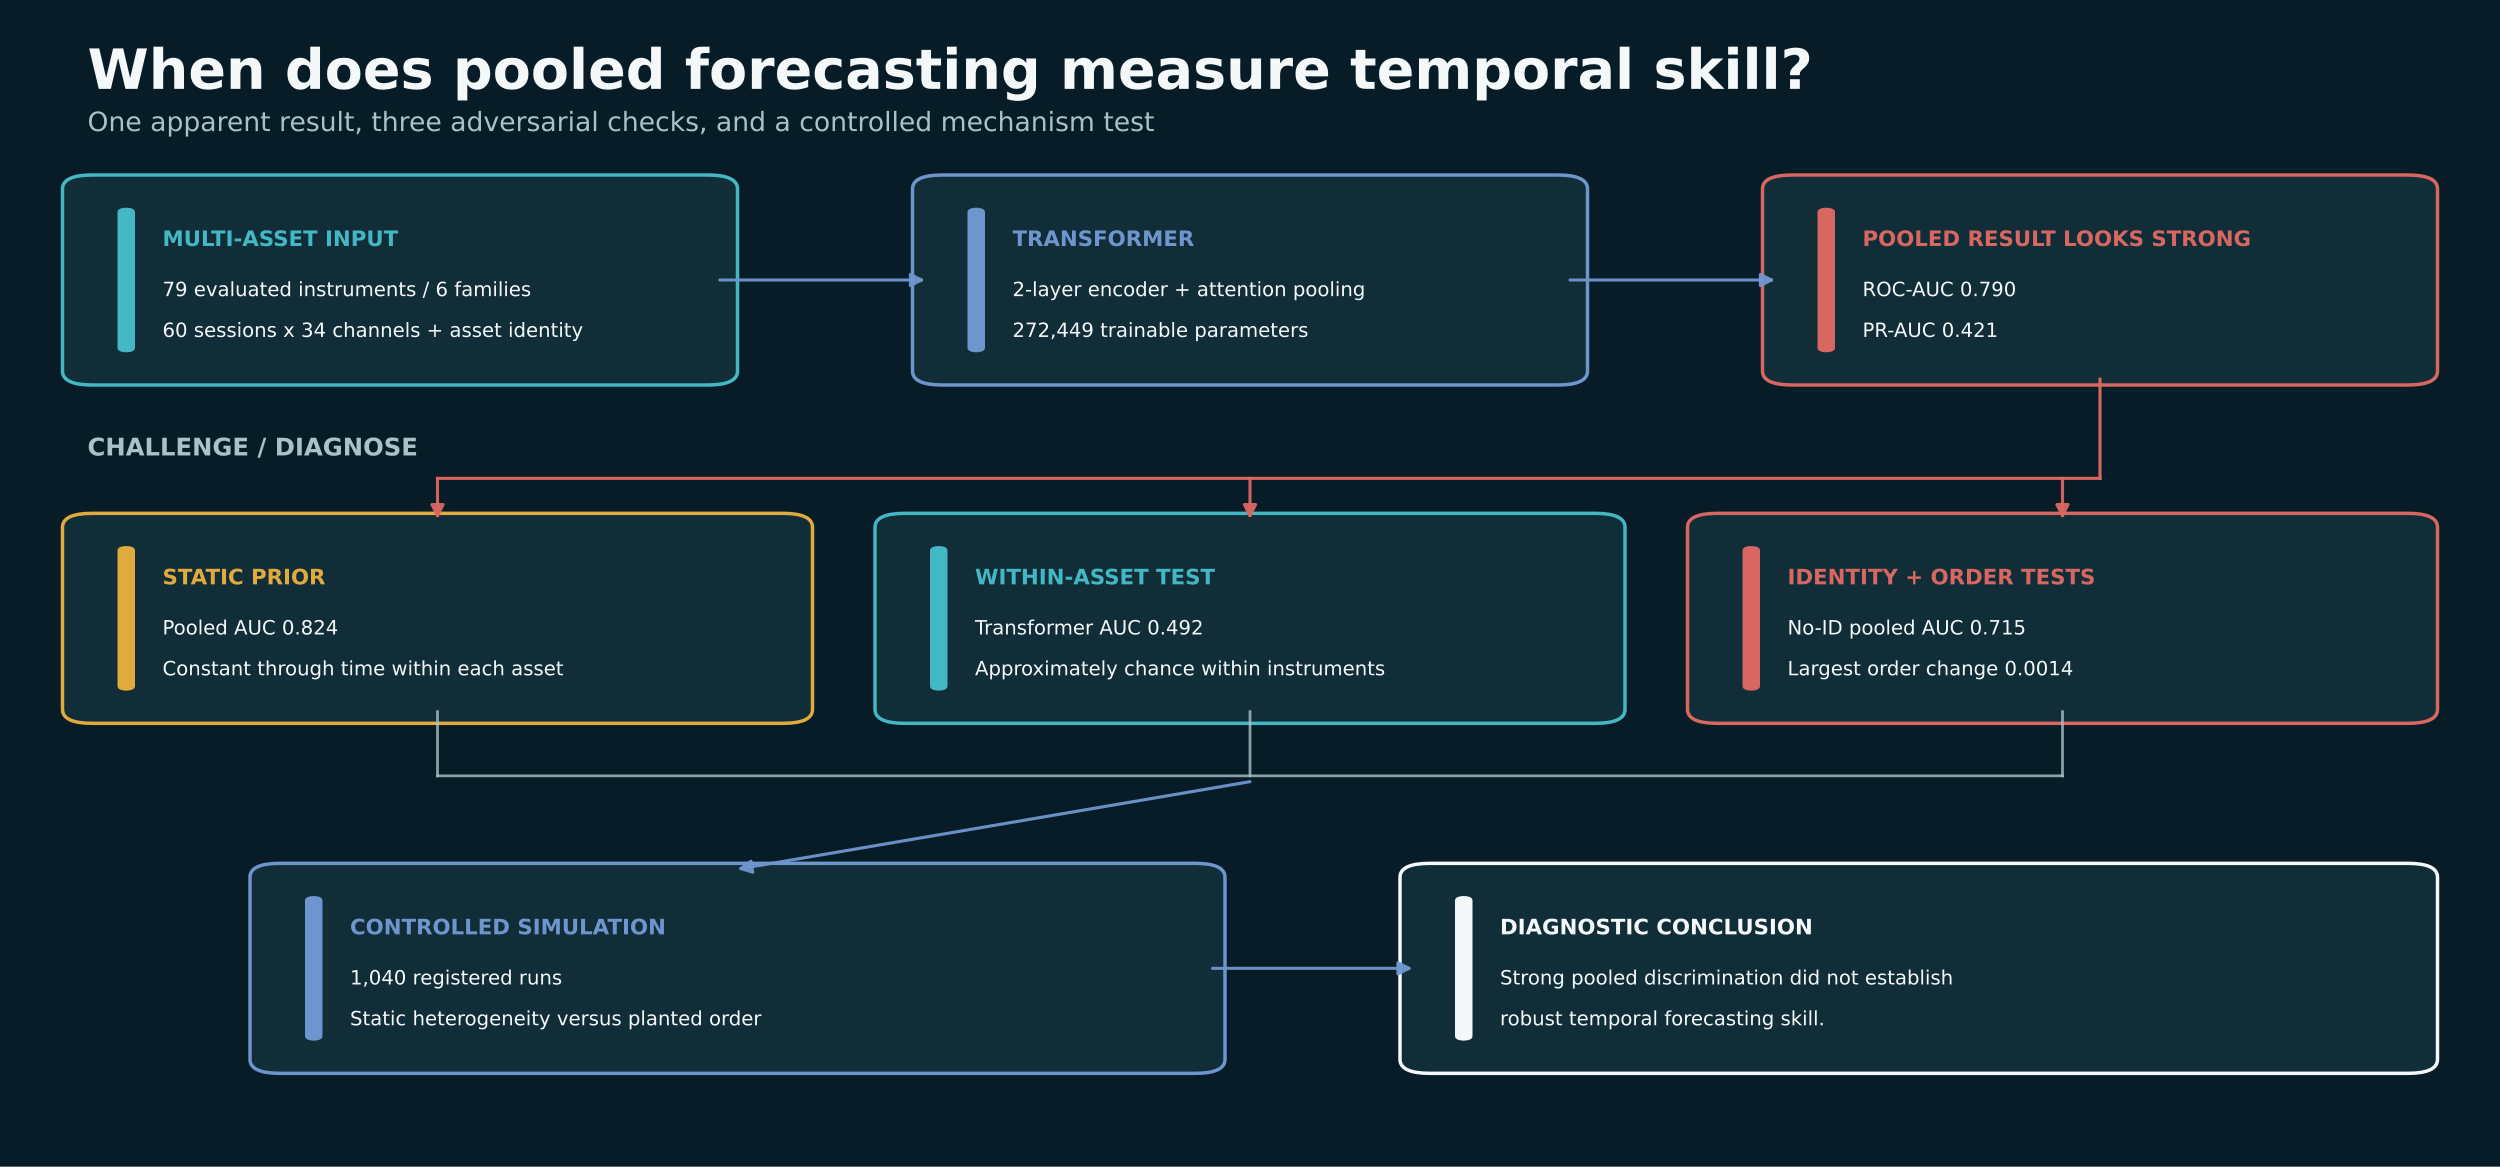
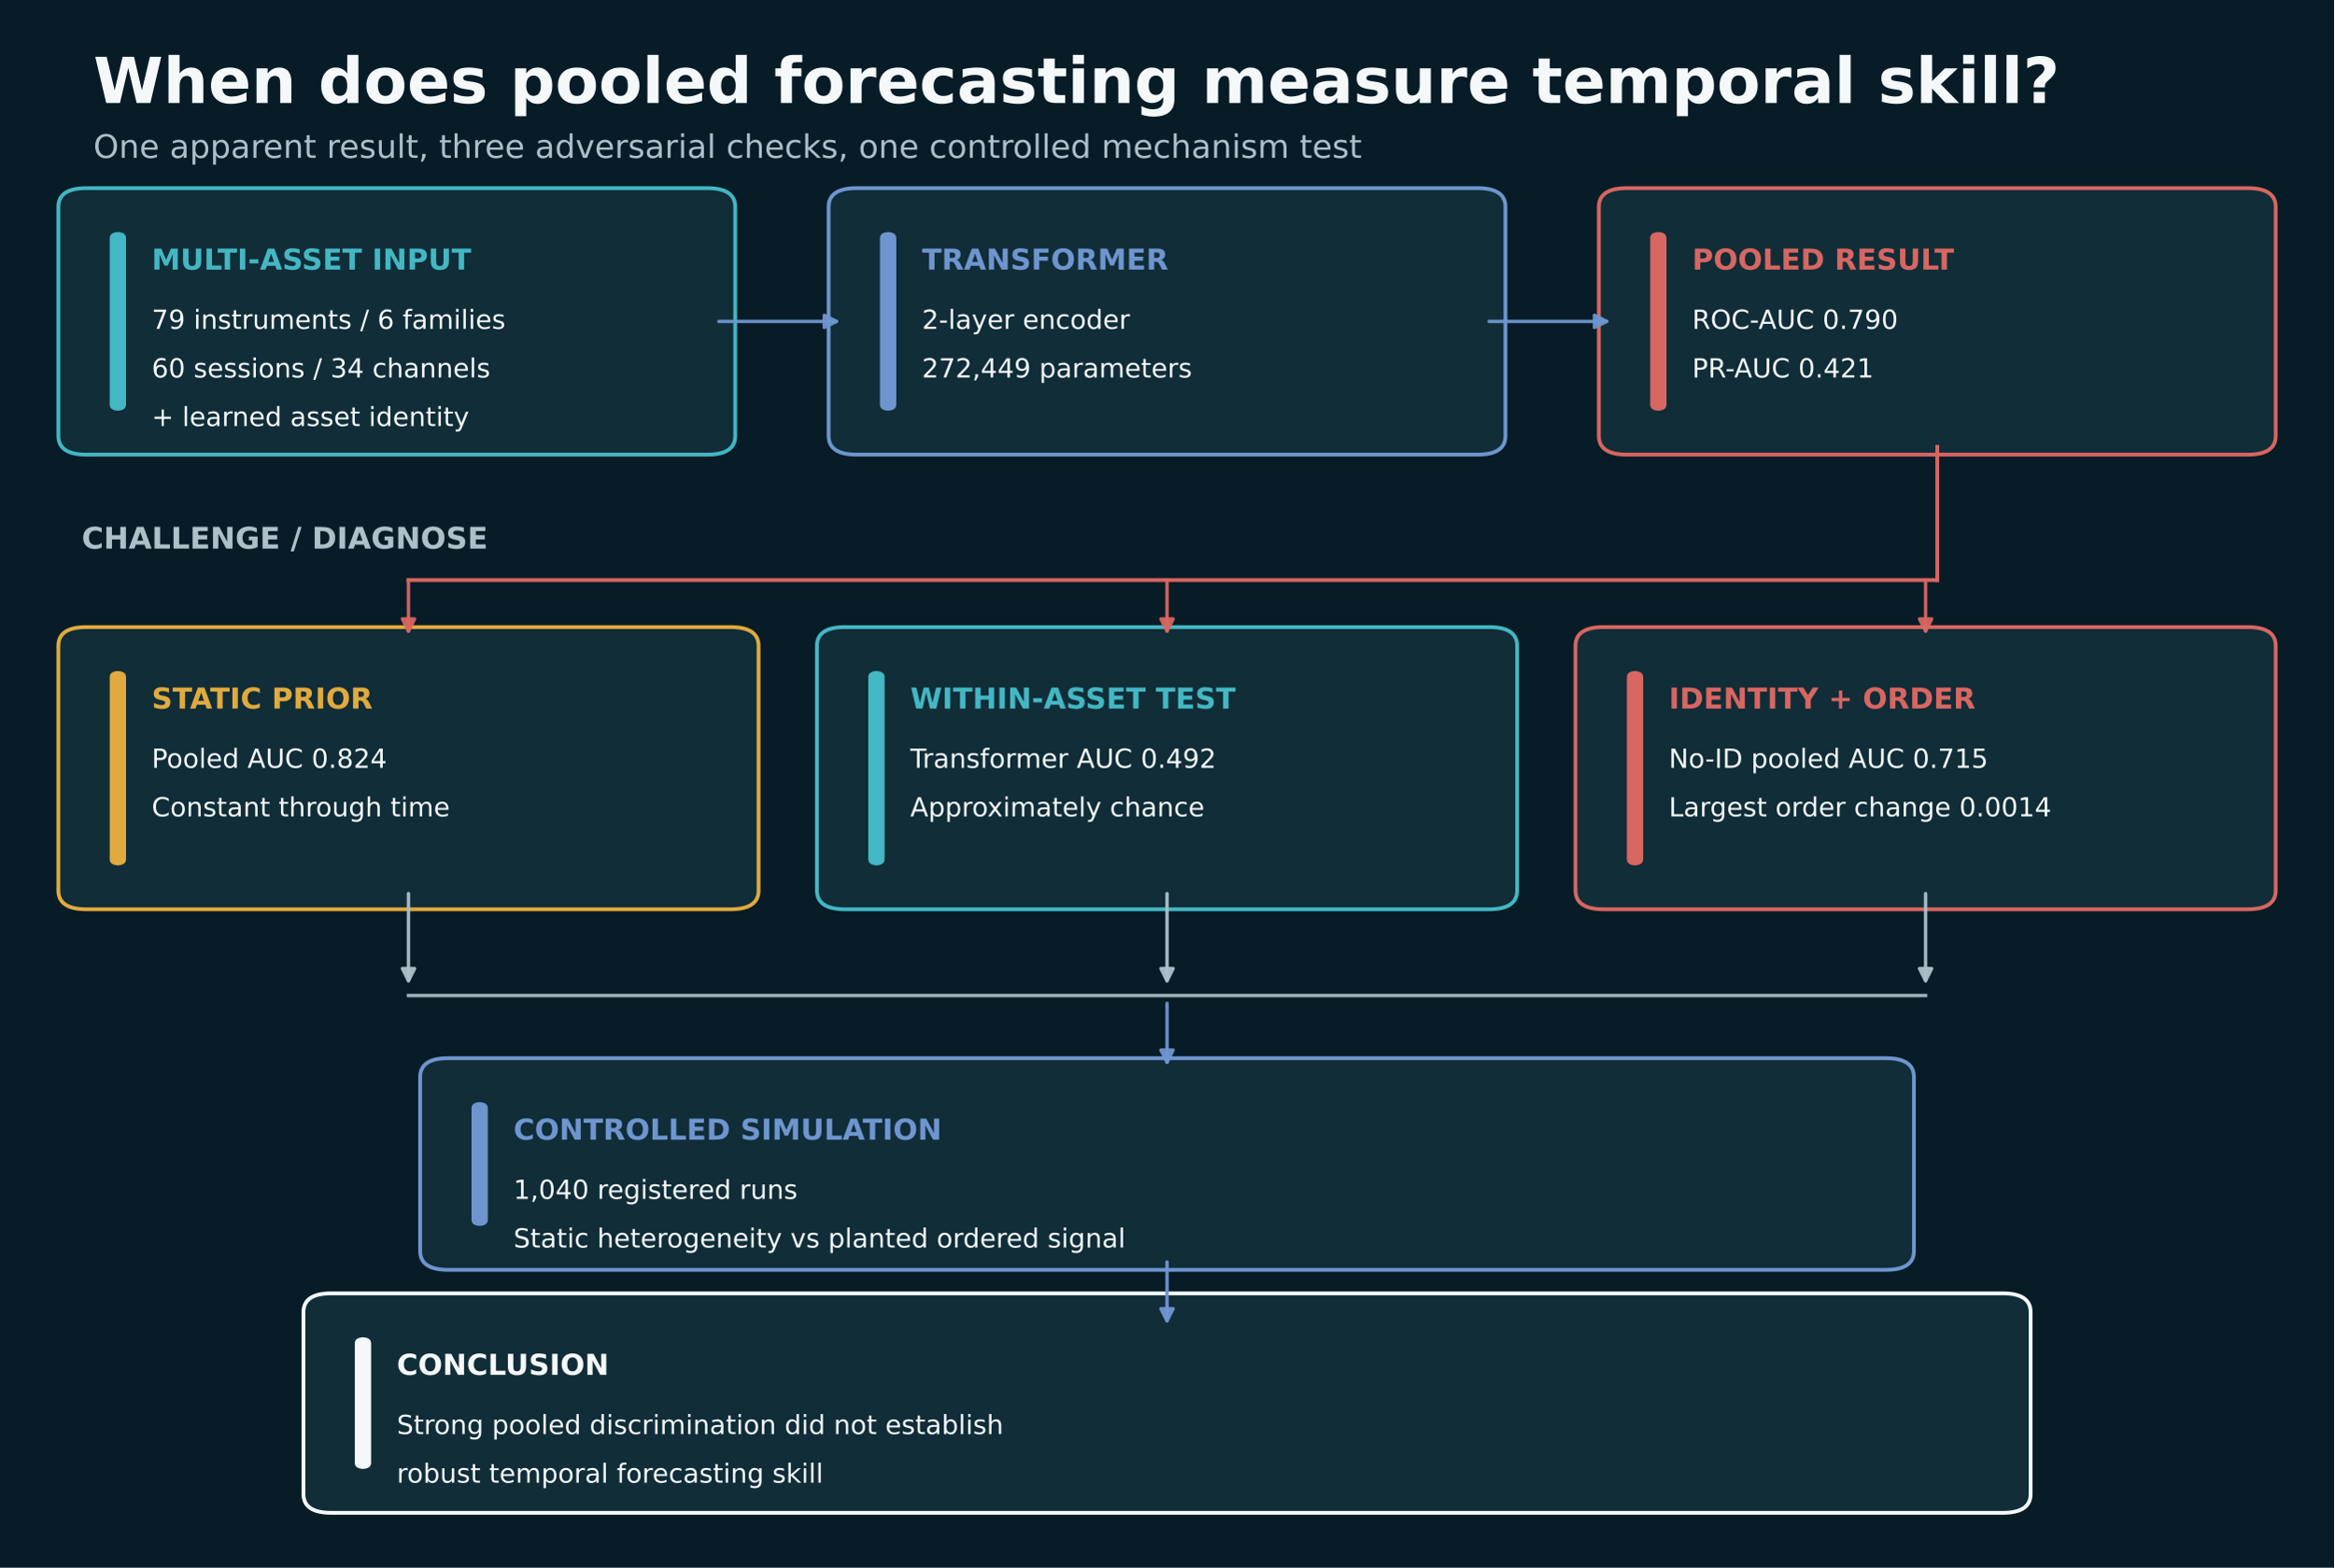
- <svg xmlns="http://www.w3.org/2000/svg" width="1080pt" height="504pt" viewBox="0 0 1080 504" version="1.1">
+ <svg xmlns="http://www.w3.org/2000/svg" width="921.6pt" height="619.2pt" viewBox="0 0 921.6 619.2" version="1.1">
  <defs>
    <style type="text/css">*{stroke-linejoin: round; stroke-linecap: butt}</style>
  </defs>
  <g id="figure_1">
    <g id="patch_1">
-       <path d="M 0 504 L 1080 504 L 1080 0 L 0 0 z " style="fill: #071c26" />
+       <path d="M 0 619.2 L 921.6 619.2 L 921.6 0 L 0 0 z " style="fill: #071c26" />
    </g>
    <g id="axes_1">
      <g id="patch_2">
-         <path d="M 39.96 166.32 L 305.64 166.32 Q 318.6 166.32 318.6 160.272 L 318.6 81.648 Q 318.6 75.6 305.64 75.6 L 39.96 75.6 Q 27 75.6 27 81.648 L 27 160.272 Q 27 166.32 39.96 166.32 z " clip-path="url(#pf1c93423e8)" style="fill: #102d38; stroke: #43b7c3; stroke-width: 1.5; stroke-linejoin: miter" />
+         <path d="M 34.099 179.568 L 279.245 179.568 Q 290.304 179.568 290.304 172.138 L 290.304 81.734 Q 290.304 74.304 279.245 74.304 L 34.099 74.304 Q 23.04 74.304 23.04 81.734 L 23.04 172.138 Q 23.04 179.568 34.099 179.568 z " clip-path="url(#p5faae8c235)" style="fill: #102d38; stroke: #43b7c3; stroke-width: 1.5; stroke-linejoin: miter" />
      </g>
      <g id="patch_3">
-         <path d="M 55.08 152.208 L 54 152.208 Q 58.32 152.208 58.32 150.192 L 58.32 91.728 Q 58.32 89.712 54 89.712 L 55.08 89.712 Q 50.76 89.712 50.76 91.728 L 50.76 150.192 Q 50.76 152.208 55.08 152.208 z " clip-path="url(#pf1c93423e8)" style="fill: #43b7c3" />
+         <path d="M 47.002 162.23 L 46.08 162.23 Q 49.766 162.23 49.766 159.754 L 49.766 94.118 Q 49.766 91.642 46.08 91.642 L 47.002 91.642 Q 43.315 91.642 43.315 94.118 L 43.315 159.754 Q 43.315 162.23 47.002 162.23 z " clip-path="url(#p5faae8c235)" style="fill: #43b7c3" />
      </g>
      <g id="patch_4">
-         <path d="M 407.16 166.32 L 672.84 166.32 Q 685.8 166.32 685.8 160.272 L 685.8 81.648 Q 685.8 75.6 672.84 75.6 L 407.16 75.6 Q 394.2 75.6 394.2 81.648 L 394.2 160.272 Q 394.2 166.32 407.16 166.32 z " clip-path="url(#pf1c93423e8)" style="fill: #102d38; stroke: #6e95ce; stroke-width: 1.5; stroke-linejoin: miter" />
+         <path d="M 338.227 179.568 L 583.373 179.568 Q 594.432 179.568 594.432 172.138 L 594.432 81.734 Q 594.432 74.304 583.373 74.304 L 338.227 74.304 Q 327.168 74.304 327.168 81.734 L 327.168 172.138 Q 327.168 179.568 338.227 179.568 z " clip-path="url(#p5faae8c235)" style="fill: #102d38; stroke: #6e95ce; stroke-width: 1.5; stroke-linejoin: miter" />
      </g>
      <g id="patch_5">
-         <path d="M 422.28 152.208 L 421.2 152.208 Q 425.52 152.208 425.52 150.192 L 425.52 91.728 Q 425.52 89.712 421.2 89.712 L 422.28 89.712 Q 417.96 89.712 417.96 91.728 L 417.96 150.192 Q 417.96 152.208 422.28 152.208 z " clip-path="url(#pf1c93423e8)" style="fill: #6e95ce" />
+         <path d="M 351.13 162.23 L 350.208 162.23 Q 353.894 162.23 353.894 159.754 L 353.894 94.118 Q 353.894 91.642 350.208 91.642 L 351.13 91.642 Q 347.443 91.642 347.443 94.118 L 347.443 159.754 Q 347.443 162.23 351.13 162.23 z " clip-path="url(#p5faae8c235)" style="fill: #6e95ce" />
      </g>
      <g id="patch_6">
-         <path d="M 774.36 166.32 L 1040.04 166.32 Q 1053 166.32 1053 160.272 L 1053 81.648 Q 1053 75.6 1040.04 75.6 L 774.36 75.6 Q 761.4 75.6 761.4 81.648 L 761.4 160.272 Q 761.4 166.32 774.36 166.32 z " clip-path="url(#pf1c93423e8)" style="fill: #102d38; stroke: #d86661; stroke-width: 1.5; stroke-linejoin: miter" />
+         <path d="M 642.355 179.568 L 887.501 179.568 Q 898.56 179.568 898.56 172.138 L 898.56 81.734 Q 898.56 74.304 887.501 74.304 L 642.355 74.304 Q 631.296 74.304 631.296 81.734 L 631.296 172.138 Q 631.296 179.568 642.355 179.568 z " clip-path="url(#p5faae8c235)" style="fill: #102d38; stroke: #d86661; stroke-width: 1.5; stroke-linejoin: miter" />
      </g>
      <g id="patch_7">
-         <path d="M 789.48 152.208 L 788.4 152.208 Q 792.72 152.208 792.72 150.192 L 792.72 91.728 Q 792.72 89.712 788.4 89.712 L 789.48 89.712 Q 785.16 89.712 785.16 91.728 L 785.16 150.192 Q 785.16 152.208 789.48 152.208 z " clip-path="url(#pf1c93423e8)" style="fill: #d86661" />
+         <path d="M 655.258 162.23 L 654.336 162.23 Q 658.022 162.23 658.022 159.754 L 658.022 94.118 Q 658.022 91.642 654.336 91.642 L 655.258 91.642 Q 651.571 91.642 651.571 94.118 L 651.571 159.754 Q 651.571 162.23 655.258 162.23 z " clip-path="url(#p5faae8c235)" style="fill: #d86661" />
      </g>
      <g id="patch_8">
-         <path d="M 311.04 120.96 Q 355.32 120.96 398.091 120.96 " clip-path="url(#pf1c93423e8)" style="fill: none; opacity: 0.95; stroke: #6e95ce; stroke-width: 1.35; stroke-linecap: round" />
-         <path d="M 393.291 118.56 L 398.091 120.96 L 393.291 123.36 z " clip-path="url(#pf1c93423e8)" style="fill: #6e95ce; opacity: 0.95; stroke: #6e95ce; stroke-width: 1.35; stroke-linecap: round" />
+         <path d="M 283.853 126.936 Q 307.814 126.936 330.267 126.936 " clip-path="url(#p5faae8c235)" style="fill: none; opacity: 0.95; stroke: #6e95ce; stroke-width: 1.35; stroke-linecap: round" />
+         <path d="M 325.467 124.536 L 330.267 126.936 L 325.467 129.336 z " clip-path="url(#p5faae8c235)" style="fill: #6e95ce; opacity: 0.95; stroke: #6e95ce; stroke-width: 1.35; stroke-linecap: round" />
      </g>
      <g id="patch_9">
-         <path d="M 678.24 120.96 Q 722.52 120.96 765.291 120.96 " clip-path="url(#pf1c93423e8)" style="fill: none; opacity: 0.95; stroke: #6e95ce; stroke-width: 1.35; stroke-linecap: round" />
-         <path d="M 760.491 118.56 L 765.291 120.96 L 760.491 123.36 z " clip-path="url(#pf1c93423e8)" style="fill: #6e95ce; opacity: 0.95; stroke: #6e95ce; stroke-width: 1.35; stroke-linecap: round" />
+         <path d="M 587.981 126.936 Q 611.942 126.936 634.395 126.936 " clip-path="url(#p5faae8c235)" style="fill: none; opacity: 0.95; stroke: #6e95ce; stroke-width: 1.35; stroke-linecap: round" />
+         <path d="M 629.595 124.536 L 634.395 126.936 L 629.595 129.336 z " clip-path="url(#p5faae8c235)" style="fill: #6e95ce; opacity: 0.95; stroke: #6e95ce; stroke-width: 1.35; stroke-linecap: round" />
      </g>
      <g id="patch_10">
-         <path d="M 39.96 312.48 L 338.04 312.48 Q 351 312.48 351 306.432 L 351 227.808 Q 351 221.76 338.04 221.76 L 39.96 221.76 Q 27 221.76 27 227.808 L 27 306.432 Q 27 312.48 39.96 312.48 z " clip-path="url(#pf1c93423e8)" style="fill: #102d38; stroke: #e0aa3e; stroke-width: 1.5; stroke-linejoin: miter" />
+         <path d="M 34.099 359.136 L 288.461 359.136 Q 299.52 359.136 299.52 351.706 L 299.52 255.11 Q 299.52 247.68 288.461 247.68 L 34.099 247.68 Q 23.04 247.68 23.04 255.11 L 23.04 351.706 Q 23.04 359.136 34.099 359.136 z " clip-path="url(#p5faae8c235)" style="fill: #102d38; stroke: #e0aa3e; stroke-width: 1.5; stroke-linejoin: miter" />
      </g>
      <g id="patch_11">
-         <path d="M 55.08 298.368 L 54 298.368 Q 58.32 298.368 58.32 296.352 L 58.32 237.888 Q 58.32 235.872 54 235.872 L 55.08 235.872 Q 50.76 235.872 50.76 237.888 L 50.76 296.352 Q 50.76 298.368 55.08 298.368 z " clip-path="url(#pf1c93423e8)" style="fill: #e0aa3e" />
+         <path d="M 47.002 341.798 L 46.08 341.798 Q 49.766 341.798 49.766 339.322 L 49.766 267.494 Q 49.766 265.018 46.08 265.018 L 47.002 265.018 Q 43.315 265.018 43.315 267.494 L 43.315 339.322 Q 43.315 341.798 47.002 341.798 z " clip-path="url(#p5faae8c235)" style="fill: #e0aa3e" />
      </g>
      <g id="patch_12">
-         <path d="M 390.96 312.48 L 689.04 312.48 Q 702 312.48 702 306.432 L 702 227.808 Q 702 221.76 689.04 221.76 L 390.96 221.76 Q 378 221.76 378 227.808 L 378 306.432 Q 378 312.48 390.96 312.48 z " clip-path="url(#pf1c93423e8)" style="fill: #102d38; stroke: #43b7c3; stroke-width: 1.5; stroke-linejoin: miter" />
+         <path d="M 333.619 359.136 L 587.981 359.136 Q 599.04 359.136 599.04 351.706 L 599.04 255.11 Q 599.04 247.68 587.981 247.68 L 333.619 247.68 Q 322.56 247.68 322.56 255.11 L 322.56 351.706 Q 322.56 359.136 333.619 359.136 z " clip-path="url(#p5faae8c235)" style="fill: #102d38; stroke: #43b7c3; stroke-width: 1.5; stroke-linejoin: miter" />
      </g>
      <g id="patch_13">
-         <path d="M 406.08 298.368 L 405 298.368 Q 409.32 298.368 409.32 296.352 L 409.32 237.888 Q 409.32 235.872 405 235.872 L 406.08 235.872 Q 401.76 235.872 401.76 237.888 L 401.76 296.352 Q 401.76 298.368 406.08 298.368 z " clip-path="url(#pf1c93423e8)" style="fill: #43b7c3" />
+         <path d="M 346.522 341.798 L 345.6 341.798 Q 349.286 341.798 349.286 339.322 L 349.286 267.494 Q 349.286 265.018 345.6 265.018 L 346.522 265.018 Q 342.835 265.018 342.835 267.494 L 342.835 339.322 Q 342.835 341.798 346.522 341.798 z " clip-path="url(#p5faae8c235)" style="fill: #43b7c3" />
      </g>
      <g id="patch_14">
-         <path d="M 741.96 312.48 L 1040.04 312.48 Q 1053 312.48 1053 306.432 L 1053 227.808 Q 1053 221.76 1040.04 221.76 L 741.96 221.76 Q 729 221.76 729 227.808 L 729 306.432 Q 729 312.48 741.96 312.48 z " clip-path="url(#pf1c93423e8)" style="fill: #102d38; stroke: #d86661; stroke-width: 1.5; stroke-linejoin: miter" />
+         <path d="M 633.139 359.136 L 887.501 359.136 Q 898.56 359.136 898.56 351.706 L 898.56 255.11 Q 898.56 247.68 887.501 247.68 L 633.139 247.68 Q 622.08 247.68 622.08 255.11 L 622.08 351.706 Q 622.08 359.136 633.139 359.136 z " clip-path="url(#p5faae8c235)" style="fill: #102d38; stroke: #d86661; stroke-width: 1.5; stroke-linejoin: miter" />
      </g>
      <g id="patch_15">
-         <path d="M 757.08 298.368 L 756 298.368 Q 760.32 298.368 760.32 296.352 L 760.32 237.888 Q 760.32 235.872 756 235.872 L 757.08 235.872 Q 752.76 235.872 752.76 237.888 L 752.76 296.352 Q 752.76 298.368 757.08 298.368 z " clip-path="url(#pf1c93423e8)" style="fill: #d86661" />
+         <path d="M 646.042 341.798 L 645.12 341.798 Q 648.806 341.798 648.806 339.322 L 648.806 267.494 Q 648.806 265.018 645.12 265.018 L 646.042 265.018 Q 642.355 265.018 642.355 267.494 L 642.355 339.322 Q 642.355 341.798 646.042 341.798 z " clip-path="url(#p5faae8c235)" style="fill: #d86661" />
      </g>
      <g id="patch_16">
-         <path d="M 189 206.64 Q 189 215.46 189 222.771 " clip-path="url(#pf1c93423e8)" style="fill: none; opacity: 0.95; stroke: #d86661; stroke-width: 1.35; stroke-linecap: round" />
-         <path d="M 191.4 217.971 L 189 222.771 L 186.6 217.971 z " clip-path="url(#pf1c93423e8)" style="fill: #d86661; opacity: 0.95; stroke: #d86661; stroke-width: 1.35; stroke-linecap: round" />
+         <path d="M 161.28 229.104 Q 161.28 239.94 161.28 249.267 " clip-path="url(#p5faae8c235)" style="fill: none; opacity: 0.95; stroke: #d86661; stroke-width: 1.35; stroke-linecap: round" />
+         <path d="M 163.68 244.467 L 161.28 249.267 L 158.88 244.467 z " clip-path="url(#p5faae8c235)" style="fill: #d86661; opacity: 0.95; stroke: #d86661; stroke-width: 1.35; stroke-linecap: round" />
      </g>
      <g id="patch_17">
-         <path d="M 540 206.64 Q 540 215.46 540 222.771 " clip-path="url(#pf1c93423e8)" style="fill: none; opacity: 0.95; stroke: #d86661; stroke-width: 1.35; stroke-linecap: round" />
-         <path d="M 542.4 217.971 L 540 222.771 L 537.6 217.971 z " clip-path="url(#pf1c93423e8)" style="fill: #d86661; opacity: 0.95; stroke: #d86661; stroke-width: 1.35; stroke-linecap: round" />
+         <path d="M 460.8 229.104 Q 460.8 239.94 460.8 249.267 " clip-path="url(#p5faae8c235)" style="fill: none; opacity: 0.95; stroke: #d86661; stroke-width: 1.35; stroke-linecap: round" />
+         <path d="M 463.2 244.467 L 460.8 249.267 L 458.4 244.467 z " clip-path="url(#p5faae8c235)" style="fill: #d86661; opacity: 0.95; stroke: #d86661; stroke-width: 1.35; stroke-linecap: round" />
      </g>
      <g id="patch_18">
-         <path d="M 891 206.64 Q 891 215.46 891 222.771 " clip-path="url(#pf1c93423e8)" style="fill: none; opacity: 0.95; stroke: #d86661; stroke-width: 1.35; stroke-linecap: round" />
-         <path d="M 893.4 217.971 L 891 222.771 L 888.6 217.971 z " clip-path="url(#pf1c93423e8)" style="fill: #d86661; opacity: 0.95; stroke: #d86661; stroke-width: 1.35; stroke-linecap: round" />
+         <path d="M 760.32 229.104 Q 760.32 239.94 760.32 249.267 " clip-path="url(#p5faae8c235)" style="fill: none; opacity: 0.95; stroke: #d86661; stroke-width: 1.35; stroke-linecap: round" />
+         <path d="M 762.72 244.467 L 760.32 249.267 L 757.92 244.467 z " clip-path="url(#p5faae8c235)" style="fill: #d86661; opacity: 0.95; stroke: #d86661; stroke-width: 1.35; stroke-linecap: round" />
      </g>
      <g id="patch_19">
-         <path d="M 120.96 463.68 L 516.24 463.68 Q 529.2 463.68 529.2 457.632 L 529.2 379.008 Q 529.2 372.96 516.24 372.96 L 120.96 372.96 Q 108 372.96 108 379.008 L 108 457.632 Q 108 463.68 120.96 463.68 z " clip-path="url(#pf1c93423e8)" style="fill: #102d38; stroke: #6e95ce; stroke-width: 1.5; stroke-linejoin: miter" />
+         <path d="M 161.28 352.944 Q 161.28 370.901 161.28 387.348 " clip-path="url(#p5faae8c235)" style="fill: none; opacity: 0.95; stroke: #abc0c7; stroke-width: 1.35; stroke-linecap: round" />
+         <path d="M 163.68 382.548 L 161.28 387.348 L 158.88 382.548 z " clip-path="url(#p5faae8c235)" style="fill: #abc0c7; opacity: 0.95; stroke: #abc0c7; stroke-width: 1.35; stroke-linecap: round" />
      </g>
      <g id="patch_20">
-         <path d="M 136.08 449.568 L 135 449.568 Q 139.32 449.568 139.32 447.552 L 139.32 389.088 Q 139.32 387.072 135 387.072 L 136.08 387.072 Q 131.76 387.072 131.76 389.088 L 131.76 447.552 Q 131.76 449.568 136.08 449.568 z " clip-path="url(#pf1c93423e8)" style="fill: #6e95ce" />
+         <path d="M 460.8 352.944 Q 460.8 370.901 460.8 387.348 " clip-path="url(#p5faae8c235)" style="fill: none; opacity: 0.95; stroke: #abc0c7; stroke-width: 1.35; stroke-linecap: round" />
+         <path d="M 463.2 382.548 L 460.8 387.348 L 458.4 382.548 z " clip-path="url(#p5faae8c235)" style="fill: #abc0c7; opacity: 0.95; stroke: #abc0c7; stroke-width: 1.35; stroke-linecap: round" />
      </g>
      <g id="patch_21">
-         <path d="M 617.76 463.68 L 1040.04 463.68 Q 1053 463.68 1053 457.632 L 1053 379.008 Q 1053 372.96 1040.04 372.96 L 617.76 372.96 Q 604.8 372.96 604.8 379.008 L 604.8 457.632 Q 604.8 463.68 617.76 463.68 z " clip-path="url(#pf1c93423e8)" style="fill: #102d38; stroke: #f4f8f9; stroke-width: 1.5; stroke-linejoin: miter" />
+         <path d="M 760.32 352.944 Q 760.32 370.901 760.32 387.348 " clip-path="url(#p5faae8c235)" style="fill: none; opacity: 0.95; stroke: #abc0c7; stroke-width: 1.35; stroke-linecap: round" />
+         <path d="M 762.72 382.548 L 760.32 387.348 L 757.92 382.548 z " clip-path="url(#p5faae8c235)" style="fill: #abc0c7; opacity: 0.95; stroke: #abc0c7; stroke-width: 1.35; stroke-linecap: round" />
      </g>
      <g id="patch_22">
-         <path d="M 632.88 449.568 L 631.8 449.568 Q 636.12 449.568 636.12 447.552 L 636.12 389.088 Q 636.12 387.072 631.8 387.072 L 632.88 387.072 Q 628.56 387.072 628.56 389.088 L 628.56 447.552 Q 628.56 449.568 632.88 449.568 z " clip-path="url(#pf1c93423e8)" style="fill: #f4f8f9" />
+         <path d="M 176.947 501.552 L 744.653 501.552 Q 755.712 501.552 755.712 494.122 L 755.712 425.39 Q 755.712 417.96 744.653 417.96 L 176.947 417.96 Q 165.888 417.96 165.888 425.39 L 165.888 494.122 Q 165.888 501.552 176.947 501.552 z " clip-path="url(#p5faae8c235)" style="fill: #102d38; stroke: #6e95ce; stroke-width: 1.5; stroke-linejoin: miter" />
      </g>
      <g id="patch_23">
-         <path d="M 540 337.68 Q 429.3 356.58 320.088 375.226 " clip-path="url(#pf1c93423e8)" style="fill: none; opacity: 0.95; stroke: #6e95ce; stroke-width: 1.35; stroke-linecap: round" />
-         <path d="M 325.223 376.784 L 320.088 375.226 L 324.415 372.052 z " clip-path="url(#pf1c93423e8)" style="fill: #6e95ce; opacity: 0.95; stroke: #6e95ce; stroke-width: 1.35; stroke-linecap: round" />
+         <path d="M 189.85 484.214 L 188.928 484.214 Q 192.614 484.214 192.614 481.738 L 192.614 437.774 Q 192.614 435.298 188.928 435.298 L 189.85 435.298 Q 186.163 435.298 186.163 437.774 L 186.163 481.738 Q 186.163 484.214 189.85 484.214 z " clip-path="url(#p5faae8c235)" style="fill: #6e95ce" />
      </g>
      <g id="patch_24">
-         <path d="M 523.8 418.32 Q 567 418.32 608.691 418.32 " clip-path="url(#pf1c93423e8)" style="fill: none; opacity: 0.95; stroke: #6e95ce; stroke-width: 1.35; stroke-linecap: round" />
-         <path d="M 603.891 415.92 L 608.691 418.32 L 603.891 420.72 z " clip-path="url(#pf1c93423e8)" style="fill: #6e95ce; opacity: 0.95; stroke: #6e95ce; stroke-width: 1.35; stroke-linecap: round" />
+         <path d="M 130.867 597.528 L 790.733 597.528 Q 801.792 597.528 801.792 590.098 L 801.792 518.27 Q 801.792 510.84 790.733 510.84 L 130.867 510.84 Q 119.808 510.84 119.808 518.27 L 119.808 590.098 Q 119.808 597.528 130.867 597.528 z " clip-path="url(#p5faae8c235)" style="fill: #102d38; stroke: #f4f8f9; stroke-width: 1.5; stroke-linejoin: miter" />
+       </g>
+       <g id="patch_25">
+         <path d="M 143.77 580.19 L 142.848 580.19 Q 146.534 580.19 146.534 577.714 L 146.534 530.654 Q 146.534 528.178 142.848 528.178 L 143.77 528.178 Q 140.083 528.178 140.083 530.654 L 140.083 577.714 Q 140.083 580.19 143.77 580.19 z " clip-path="url(#p5faae8c235)" style="fill: #f4f8f9" />
+       </g>
+       <g id="patch_26">
+         <path d="M 460.8 396.288 Q 460.8 408.672 460.8 419.547 " clip-path="url(#p5faae8c235)" style="fill: none; opacity: 0.95; stroke: #6e95ce; stroke-width: 1.35; stroke-linecap: round" />
+         <path d="M 463.2 414.747 L 460.8 419.547 L 458.4 414.747 z " clip-path="url(#p5faae8c235)" style="fill: #6e95ce; opacity: 0.95; stroke: #6e95ce; stroke-width: 1.35; stroke-linecap: round" />
+       </g>
+       <g id="patch_27">
+         <path d="M 460.8 498.456 Q 460.8 510.84 460.8 521.715 " clip-path="url(#p5faae8c235)" style="fill: none; opacity: 0.95; stroke: #6e95ce; stroke-width: 1.35; stroke-linecap: round" />
+         <path d="M 463.2 516.915 L 460.8 521.715 L 458.4 516.915 z " clip-path="url(#p5faae8c235)" style="fill: #6e95ce; opacity: 0.95; stroke: #6e95ce; stroke-width: 1.35; stroke-linecap: round" />
      </g>
      <g id="line2d_1">
-         <path d="M 907.2 163.8 L 907.2 206.64 " clip-path="url(#pf1c93423e8)" style="fill: none; stroke: #d86661; stroke-width: 1.35; stroke-linecap: square" />
+         <path d="M 764.928 176.472 L 764.928 229.104 " clip-path="url(#p5faae8c235)" style="fill: none; stroke: #d86661; stroke-width: 1.5; stroke-linecap: square" />
      </g>
      <g id="line2d_2">
-         <path d="M 189 206.64 L 907.2 206.64 " clip-path="url(#pf1c93423e8)" style="fill: none; stroke: #d86661; stroke-width: 1.35; stroke-linecap: square" />
+         <path d="M 161.28 229.104 L 764.928 229.104 " clip-path="url(#p5faae8c235)" style="fill: none; stroke: #d86661; stroke-width: 1.5; stroke-linecap: square" />
      </g>
      <g id="line2d_3">
-         <path d="M 189 335.16 L 891 335.16 " clip-path="url(#pf1c93423e8)" style="fill: none; stroke: #abc0c7; stroke-opacity: 0.8; stroke-width: 1.2; stroke-linecap: square" />
-       </g>
-       <g id="line2d_4">
-         <path d="M 189 307.44 L 189 335.16 " clip-path="url(#pf1c93423e8)" style="fill: none; stroke: #abc0c7; stroke-opacity: 0.8; stroke-width: 1.2; stroke-linecap: square" />
-       </g>
-       <g id="line2d_5">
-         <path d="M 540 307.44 L 540 335.16 " clip-path="url(#pf1c93423e8)" style="fill: none; stroke: #abc0c7; stroke-opacity: 0.8; stroke-width: 1.2; stroke-linecap: square" />
-       </g>
-       <g id="line2d_6">
-         <path d="M 891 307.44 L 891 335.16 " clip-path="url(#pf1c93423e8)" style="fill: none; stroke: #abc0c7; stroke-opacity: 0.8; stroke-width: 1.2; stroke-linecap: square" />
+         <path d="M 161.28 393.192 L 760.32 393.192 " clip-path="url(#p5faae8c235)" style="fill: none; stroke: #abc0c7; stroke-opacity: 0.9; stroke-width: 1.35; stroke-linecap: square" />
      </g>
      <g id="text_1">
-         <text style="font-weight: 700; font-size: 24px; font-family: 'DejaVu Sans'; text-anchor: start; fill: #f4f8f9" x="37.8" y="38.396" transform="rotate(-0 37.8 38.39625)">When does pooled forecasting measure temporal skill?</text>
+         <text style="font-weight: 700; font-size: 25px; font-family: 'DejaVu Sans'; text-anchor: start; fill: #f4f8f9" x="36.864" y="40.668" transform="rotate(-0 36.864 40.66809)">When does pooled forecasting measure temporal skill?</text>
      </g>
      <g id="text_2">
-         <text style="font-size: 11.5px; font-family: 'DejaVu Sans'; text-anchor: start; fill: #abc0c7" x="37.8" y="56.618" transform="rotate(-0 37.8 56.6182)">One apparent result, three adversarial checks, and a controlled mechanism test</text>
+         <text style="font-size: 12.8px; font-family: 'DejaVu Sans'; text-anchor: start; fill: #abc0c7" x="36.864" y="62.358" transform="rotate(-0 36.864 62.358)">One apparent result, three adversarial checks, one controlled mechanism test</text>
      </g>
      <g id="text_3">
-         <text style="font-weight: 700; font-size: 9.2px; font-family: 'DejaVu Sans'; text-anchor: start; fill: #43b7c3" x="70.2" y="106.278" transform="rotate(-0 70.2 106.2778)">MULTI-ASSET INPUT</text>
+         <text style="font-weight: 700; font-size: 11.4px; font-family: 'DejaVu Sans'; text-anchor: start; fill: #43b7c3" x="59.904" y="106.495" transform="rotate(-0 59.904 106.4949)">MULTI-ASSET INPUT</text>
      </g>
      <g id="text_4">
-         <text style="font-size: 8.5px; font-family: 'DejaVu Sans'; text-anchor: start; fill: #f4f8f9" x="70.2" y="127.923" transform="rotate(-0 70.2 127.9227)">79 evaluated instruments / 6 families</text>
+         <text style="font-size: 10.4px; font-family: 'DejaVu Sans'; text-anchor: start; fill: #f4f8f9" x="59.904" y="129.885" transform="rotate(-0 59.904 129.8848)">79 instruments / 6 families</text>
      </g>
      <g id="text_5">
-         <text style="font-size: 8.5px; font-family: 'DejaVu Sans'; text-anchor: start; fill: #f4f8f9" x="70.2" y="145.563" transform="rotate(-0 70.2 145.5627)">60 sessions x 34 channels + asset identity</text>
+         <text style="font-size: 10.4px; font-family: 'DejaVu Sans'; text-anchor: start; fill: #f4f8f9" x="59.904" y="149.08" transform="rotate(-0 59.904 149.08)">60 sessions / 34 channels</text>
      </g>
      <g id="text_6">
-         <text style="font-weight: 700; font-size: 9.2px; font-family: 'DejaVu Sans'; text-anchor: start; fill: #6e95ce" x="437.4" y="106.278" transform="rotate(-0 437.4 106.2778)">TRANSFORMER</text>
+         <text style="font-size: 10.4px; font-family: 'DejaVu Sans'; text-anchor: start; fill: #f4f8f9" x="59.904" y="168.275" transform="rotate(-0 59.904 168.2752)">+ learned asset identity</text>
      </g>
      <g id="text_7">
-         <text style="font-size: 8.5px; font-family: 'DejaVu Sans'; text-anchor: start; fill: #f4f8f9" x="437.4" y="127.923" transform="rotate(-0 437.4 127.9227)">2-layer encoder + attention pooling</text>
+         <text style="font-weight: 700; font-size: 11.4px; font-family: 'DejaVu Sans'; text-anchor: start; fill: #6e95ce" x="364.032" y="106.495" transform="rotate(-0 364.032 106.4949)">TRANSFORMER</text>
      </g>
      <g id="text_8">
-         <text style="font-size: 8.5px; font-family: 'DejaVu Sans'; text-anchor: start; fill: #f4f8f9" x="437.4" y="145.563" transform="rotate(-0 437.4 145.5627)">272,449 trainable parameters</text>
+         <text style="font-size: 10.4px; font-family: 'DejaVu Sans'; text-anchor: start; fill: #f4f8f9" x="364.032" y="129.885" transform="rotate(-0 364.032 129.8848)">2-layer encoder</text>
      </g>
      <g id="text_9">
-         <text style="font-weight: 700; font-size: 9.2px; font-family: 'DejaVu Sans'; text-anchor: start; fill: #d86661" x="804.6" y="106.278" transform="rotate(-0 804.6 106.2778)">POOLED RESULT LOOKS STRONG</text>
+         <text style="font-size: 10.4px; font-family: 'DejaVu Sans'; text-anchor: start; fill: #f4f8f9" x="364.032" y="149.079" transform="rotate(-0 364.032 149.0792)">272,449 parameters</text>
      </g>
      <g id="text_10">
-         <text style="font-size: 8.5px; font-family: 'DejaVu Sans'; text-anchor: start; fill: #f4f8f9" x="804.6" y="127.922" transform="rotate(-0 804.6 127.922)">ROC-AUC  0.790</text>
+         <text style="font-weight: 700; font-size: 11.4px; font-family: 'DejaVu Sans'; text-anchor: start; fill: #d86661" x="668.16" y="106.495" transform="rotate(-0 668.16 106.4949)">POOLED RESULT</text>
      </g>
      <g id="text_11">
-         <text style="font-size: 8.5px; font-family: 'DejaVu Sans'; text-anchor: start; fill: #f4f8f9" x="804.6" y="145.562" transform="rotate(-0 804.6 145.562)">PR-AUC  0.421</text>
+         <text style="font-size: 10.4px; font-family: 'DejaVu Sans'; text-anchor: start; fill: #f4f8f9" x="668.16" y="129.884" transform="rotate(-0 668.16 129.884)">ROC-AUC  0.790</text>
      </g>
      <g id="text_12">
-         <text style="font-weight: 700; font-size: 10.5px; font-family: 'DejaVu Sans'; text-anchor: start; fill: #abc0c7" x="37.8" y="196.768" transform="rotate(-0 37.8 196.7675)">CHALLENGE / DIAGNOSE</text>
+         <text style="font-size: 10.4px; font-family: 'DejaVu Sans'; text-anchor: start; fill: #f4f8f9" x="668.16" y="149.079" transform="rotate(-0 668.16 149.0792)">PR-AUC  0.421</text>
      </g>
      <g id="text_13">
-         <text style="font-weight: 700; font-size: 9.2px; font-family: 'DejaVu Sans'; text-anchor: start; fill: #e0aa3e" x="70.2" y="252.438" transform="rotate(-0 70.2 252.4378)">STATIC PRIOR</text>
+         <text style="font-weight: 700; font-size: 11.8px; font-family: 'DejaVu Sans'; text-anchor: start; fill: #abc0c7" x="32.256" y="216.689" transform="rotate(-0 32.256 216.6892)">CHALLENGE / DIAGNOSE</text>
      </g>
      <g id="text_14">
-         <text style="font-size: 8.5px; font-family: 'DejaVu Sans'; text-anchor: start; fill: #f4f8f9" x="70.2" y="274.083" transform="rotate(-0 70.2 274.0827)">Pooled AUC  0.824</text>
+         <text style="font-weight: 700; font-size: 11.4px; font-family: 'DejaVu Sans'; text-anchor: start; fill: #e0aa3e" x="59.904" y="279.871" transform="rotate(-0 59.904 279.8709)">STATIC PRIOR</text>
      </g>
      <g id="text_15">
-         <text style="font-size: 8.5px; font-family: 'DejaVu Sans'; text-anchor: start; fill: #f4f8f9" x="70.2" y="291.723" transform="rotate(-0 70.2 291.7227)">Constant through time within each asset</text>
+         <text style="font-size: 10.4px; font-family: 'DejaVu Sans'; text-anchor: start; fill: #f4f8f9" x="59.904" y="303.261" transform="rotate(-0 59.904 303.2608)">Pooled AUC  0.824</text>
      </g>
      <g id="text_16">
-         <text style="font-weight: 700; font-size: 9.2px; font-family: 'DejaVu Sans'; text-anchor: start; fill: #43b7c3" x="421.2" y="252.438" transform="rotate(-0 421.2 252.4378)">WITHIN-ASSET TEST</text>
+         <text style="font-size: 10.4px; font-family: 'DejaVu Sans'; text-anchor: start; fill: #f4f8f9" x="59.904" y="322.456" transform="rotate(-0 59.904 322.456)">Constant through time</text>
      </g>
      <g id="text_17">
-         <text style="font-size: 8.5px; font-family: 'DejaVu Sans'; text-anchor: start; fill: #f4f8f9" x="421.2" y="274.083" transform="rotate(-0 421.2 274.0827)">Transformer AUC  0.492</text>
+         <text style="font-weight: 700; font-size: 11.4px; font-family: 'DejaVu Sans'; text-anchor: start; fill: #43b7c3" x="359.424" y="279.871" transform="rotate(-0 359.424 279.8709)">WITHIN-ASSET TEST</text>
      </g>
      <g id="text_18">
-         <text style="font-size: 8.5px; font-family: 'DejaVu Sans'; text-anchor: start; fill: #f4f8f9" x="421.2" y="291.723" transform="rotate(-0 421.2 291.7227)">Approximately chance within instruments</text>
+         <text style="font-size: 10.4px; font-family: 'DejaVu Sans'; text-anchor: start; fill: #f4f8f9" x="359.424" y="303.261" transform="rotate(-0 359.424 303.2608)">Transformer AUC  0.492</text>
      </g>
      <g id="text_19">
-         <text style="font-weight: 700; font-size: 9.2px; font-family: 'DejaVu Sans'; text-anchor: start; fill: #d86661" x="772.2" y="252.438" transform="rotate(-0 772.2 252.4378)">IDENTITY + ORDER TESTS</text>
+         <text style="font-size: 10.4px; font-family: 'DejaVu Sans'; text-anchor: start; fill: #f4f8f9" x="359.424" y="322.456" transform="rotate(-0 359.424 322.456)">Approximately chance</text>
      </g>
      <g id="text_20">
-         <text style="font-size: 8.5px; font-family: 'DejaVu Sans'; text-anchor: start; fill: #f4f8f9" x="772.2" y="274.083" transform="rotate(-0 772.2 274.0827)">No-ID pooled AUC  0.715</text>
+         <text style="font-weight: 700; font-size: 11.4px; font-family: 'DejaVu Sans'; text-anchor: start; fill: #d86661" x="658.944" y="279.871" transform="rotate(-0 658.944 279.8709)">IDENTITY + ORDER</text>
      </g>
      <g id="text_21">
-         <text style="font-size: 8.5px; font-family: 'DejaVu Sans'; text-anchor: start; fill: #f4f8f9" x="772.2" y="291.723" transform="rotate(-0 772.2 291.7227)">Largest order change  0.0014</text>
+         <text style="font-size: 10.4px; font-family: 'DejaVu Sans'; text-anchor: start; fill: #f4f8f9" x="658.944" y="303.261" transform="rotate(-0 658.944 303.2608)">No-ID pooled AUC  0.715</text>
      </g>
      <g id="text_22">
-         <text style="font-weight: 700; font-size: 9.2px; font-family: 'DejaVu Sans'; text-anchor: start; fill: #6e95ce" x="151.2" y="403.638" transform="rotate(-0 151.2 403.6378)">CONTROLLED SIMULATION</text>
+         <text style="font-size: 10.4px; font-family: 'DejaVu Sans'; text-anchor: start; fill: #f4f8f9" x="658.944" y="322.456" transform="rotate(-0 658.944 322.456)">Largest order change  0.0014</text>
      </g>
      <g id="text_23">
-         <text style="font-size: 8.5px; font-family: 'DejaVu Sans'; text-anchor: start; fill: #f4f8f9" x="151.2" y="425.283" transform="rotate(-0 151.2 425.2827)">1,040 registered runs</text>
+         <text style="font-weight: 700; font-size: 11.4px; font-family: 'DejaVu Sans'; text-anchor: start; fill: #6e95ce" x="202.752" y="450.151" transform="rotate(-0 202.752 450.1509)">CONTROLLED SIMULATION</text>
      </g>
      <g id="text_24">
-         <text style="font-size: 8.5px; font-family: 'DejaVu Sans'; text-anchor: start; fill: #f4f8f9" x="151.2" y="442.923" transform="rotate(-0 151.2 442.9227)">Static heterogeneity versus planted order</text>
+         <text style="font-size: 10.4px; font-family: 'DejaVu Sans'; text-anchor: start; fill: #f4f8f9" x="202.752" y="473.541" transform="rotate(-0 202.752 473.5408)">1,040 registered runs</text>
      </g>
      <g id="text_25">
-         <text style="font-weight: 700; font-size: 9.2px; font-family: 'DejaVu Sans'; text-anchor: start; fill: #f4f8f9" x="648" y="403.638" transform="rotate(-0 648 403.6378)">DIAGNOSTIC CONCLUSION</text>
+         <text style="font-size: 10.4px; font-family: 'DejaVu Sans'; text-anchor: start; fill: #f4f8f9" x="202.752" y="492.736" transform="rotate(-0 202.752 492.736)">Static heterogeneity vs planted ordered signal</text>
      </g>
      <g id="text_26">
-         <text style="font-size: 8.5px; font-family: 'DejaVu Sans'; text-anchor: start; fill: #f4f8f9" x="648" y="425.283" transform="rotate(-0 648 425.2827)">Strong pooled discrimination did not establish</text>
+         <text style="font-weight: 700; font-size: 11.4px; font-family: 'DejaVu Sans'; text-anchor: start; fill: #f4f8f9" x="156.672" y="543.031" transform="rotate(-0 156.672 543.0309)">CONCLUSION</text>
      </g>
      <g id="text_27">
-         <text style="font-size: 8.5px; font-family: 'DejaVu Sans'; text-anchor: start; fill: #f4f8f9" x="648" y="442.923" transform="rotate(-0 648 442.9227)">robust temporal forecasting skill.</text>
+         <text style="font-size: 10.4px; font-family: 'DejaVu Sans'; text-anchor: start; fill: #f4f8f9" x="156.672" y="566.421" transform="rotate(-0 156.672 566.4208)">Strong pooled discrimination did not establish</text>
+       </g>
+       <g id="text_28">
+         <text style="font-size: 10.4px; font-family: 'DejaVu Sans'; text-anchor: start; fill: #f4f8f9" x="156.672" y="585.616" transform="rotate(-0 156.672 585.616)">robust temporal forecasting skill</text>
      </g>
    </g>
  </g>
  <defs>
-     <clipPath id="pf1c93423e8">
-       <rect x="0" y="0" width="1080" height="504" />
+     <clipPath id="p5faae8c235">
+       <rect x="0" y="0" width="921.6" height="619.2" />
    </clipPath>
  </defs>
</svg>
